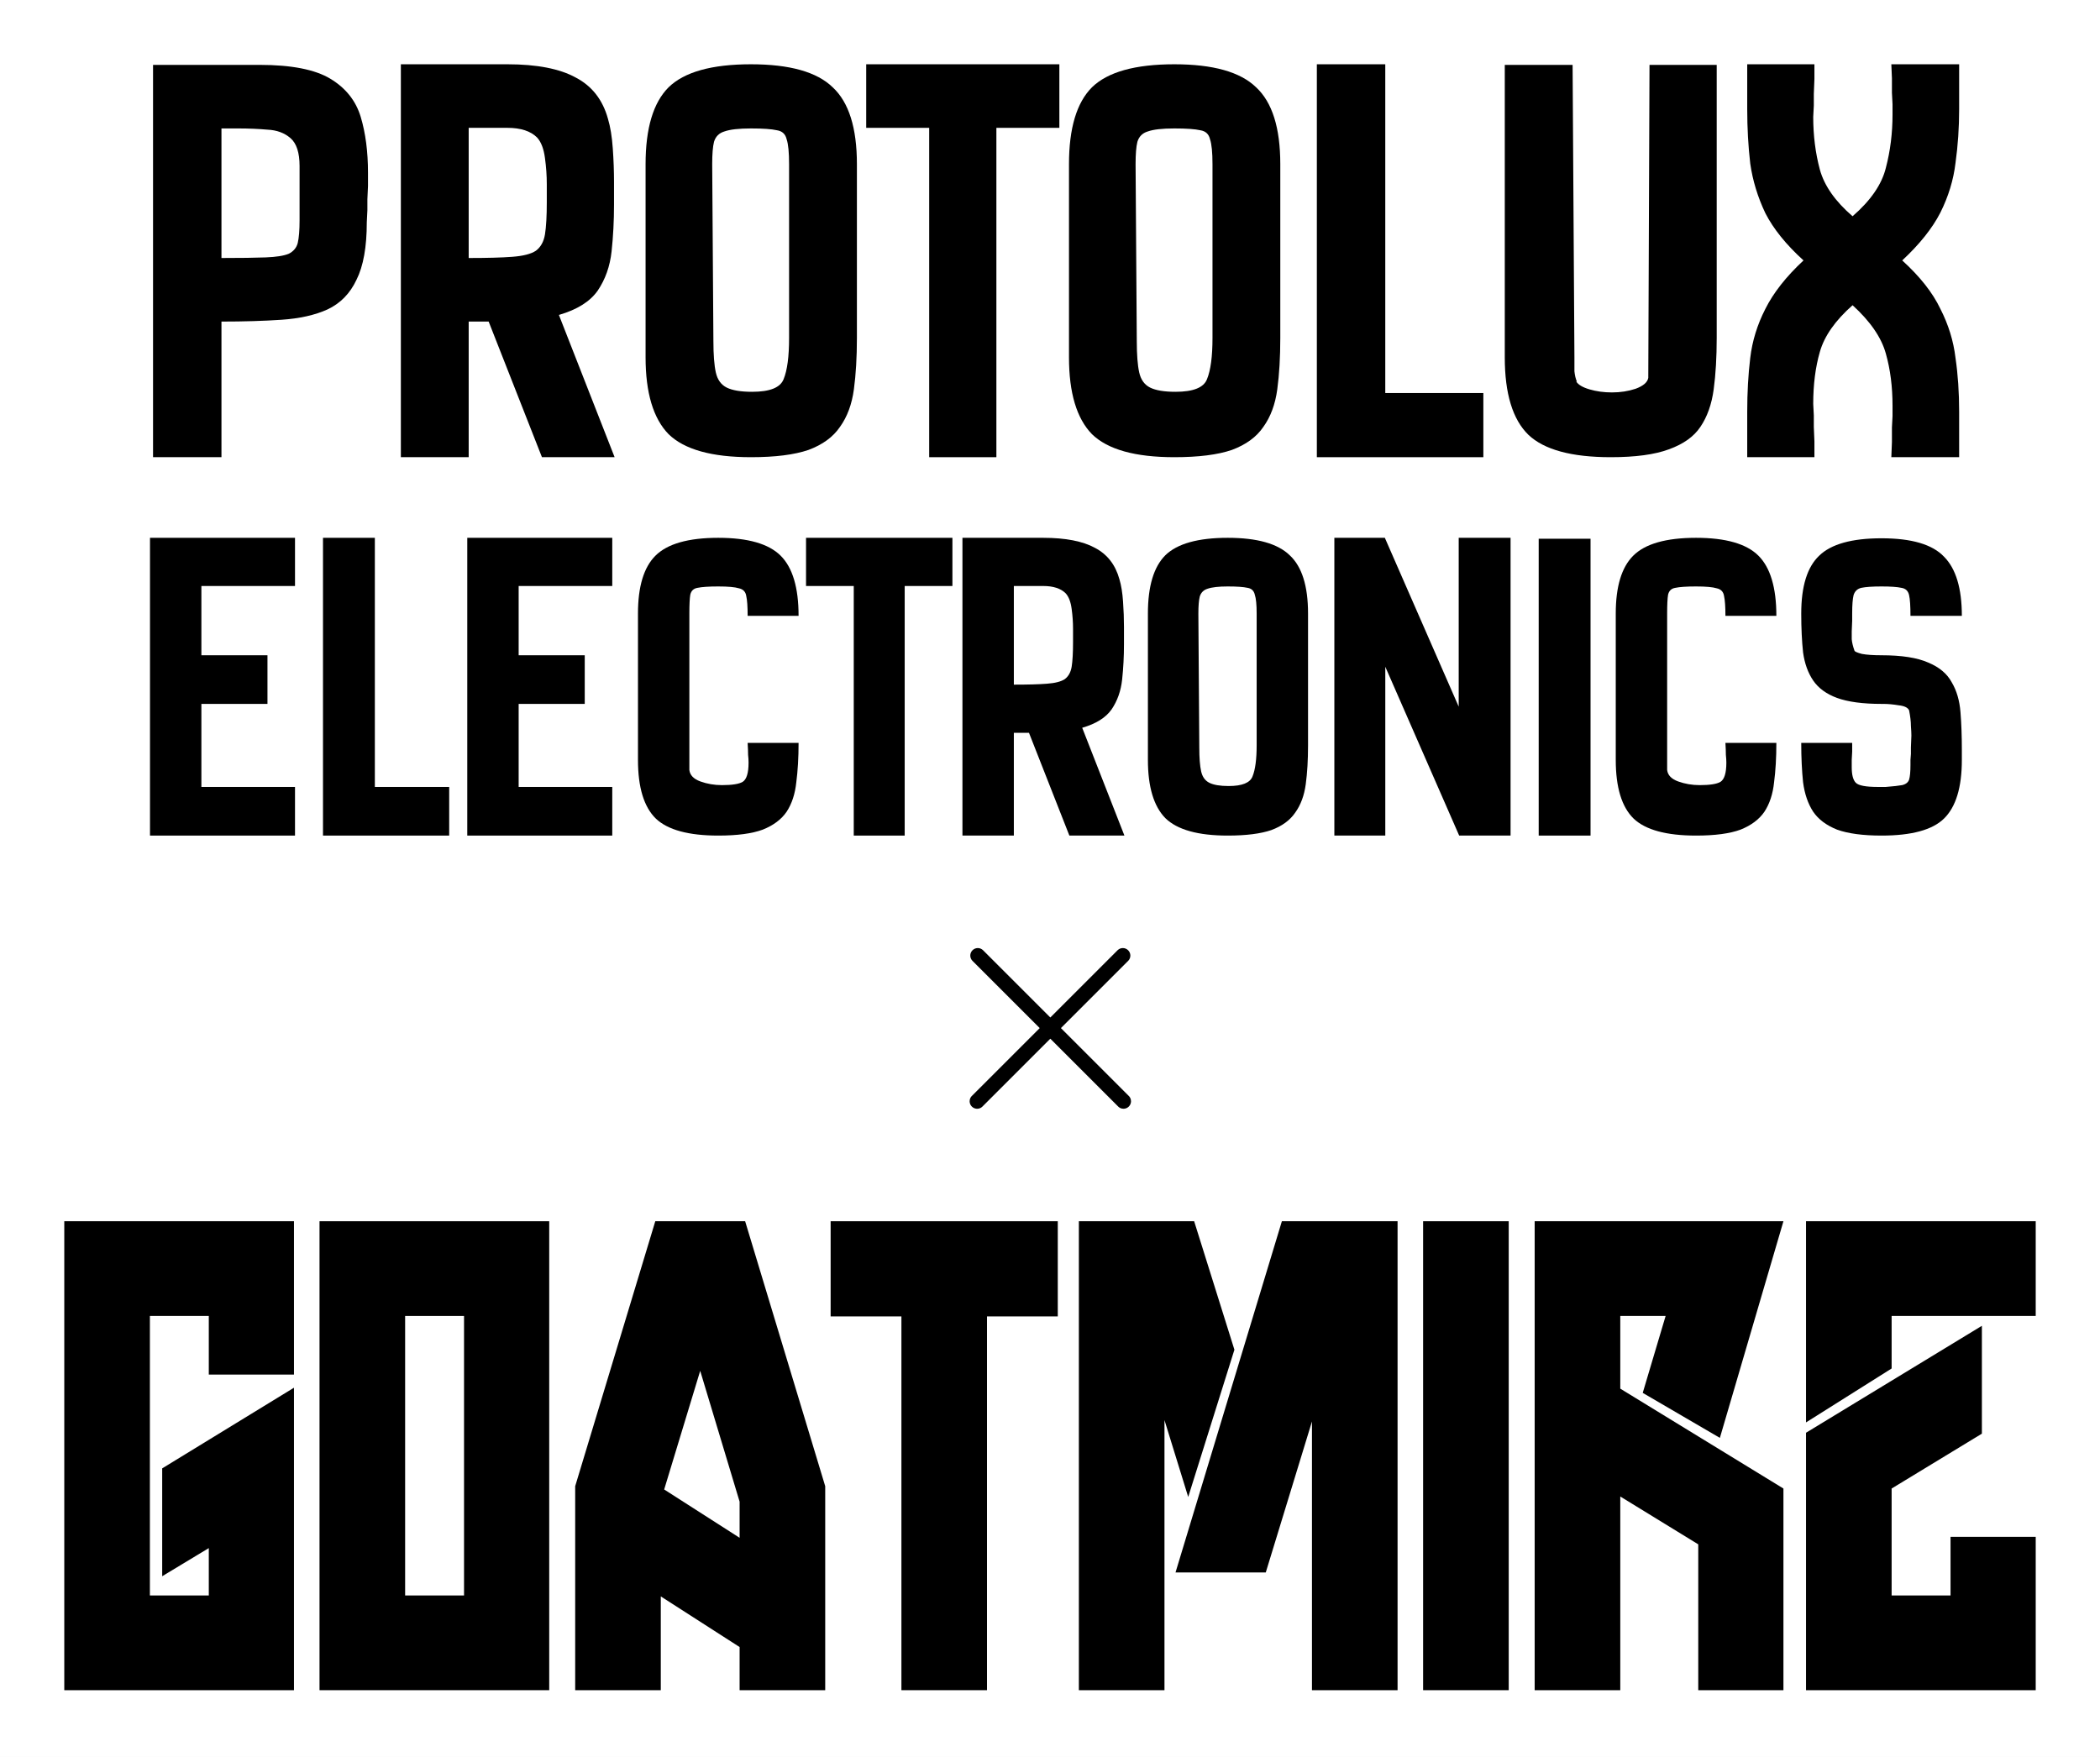
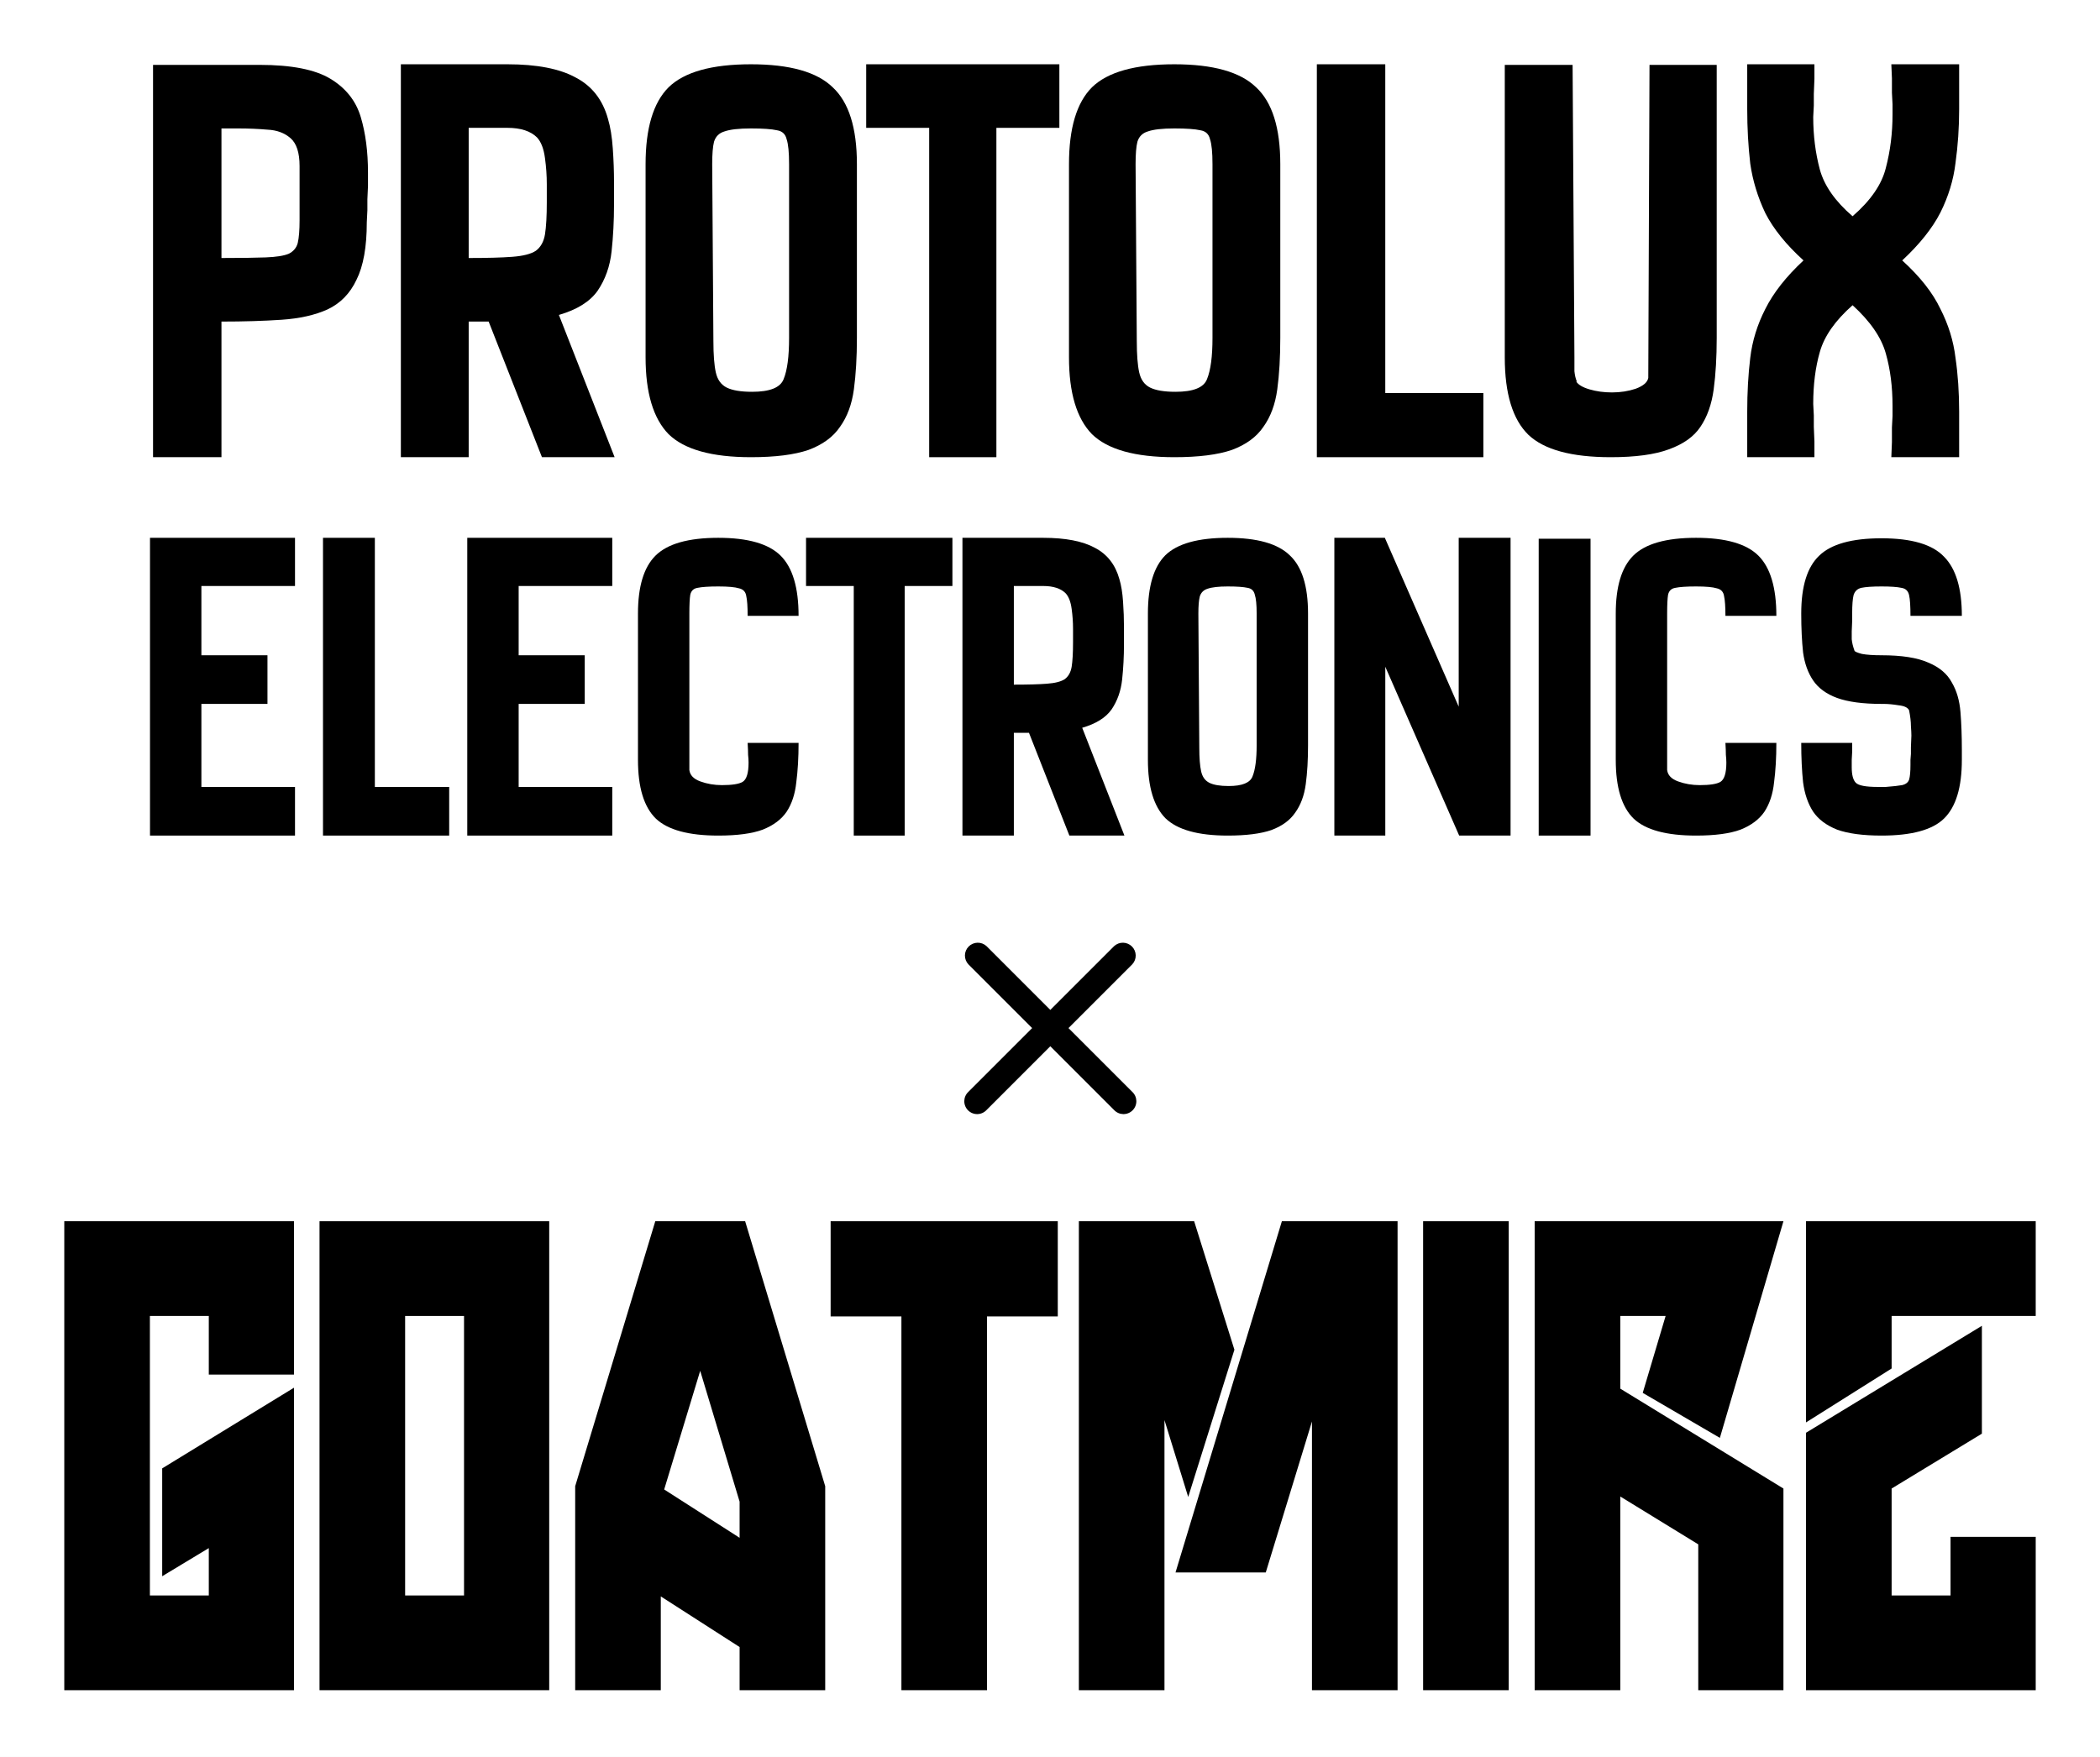
<svg xmlns="http://www.w3.org/2000/svg" width="98" height="82" viewBox="0 0 98 82" fill="none">
  <rect width="98" height="82" fill="white" />
  <path d="M81.537 21.339V19.22C81.537 18.316 81.584 17.477 81.678 16.705C81.772 15.914 82.007 15.151 82.384 14.416C82.761 13.662 83.354 12.909 84.164 12.155C83.354 11.421 82.761 10.686 82.384 9.951C82.026 9.198 81.791 8.425 81.678 7.634C81.584 6.824 81.537 5.976 81.537 5.091V3H84.673V3.678L84.645 4.385V4.922L84.617 5.458C84.617 6.325 84.72 7.144 84.927 7.917C85.135 8.67 85.643 9.396 86.453 10.093C87.301 9.358 87.819 8.604 88.007 7.832C88.215 7.041 88.318 6.212 88.318 5.345V4.865L88.29 4.328V3.65L88.262 3H91.427V5.091C91.427 5.958 91.37 6.796 91.257 7.606C91.163 8.397 90.927 9.17 90.551 9.923C90.174 10.658 89.58 11.402 88.77 12.155C89.599 12.909 90.193 13.662 90.551 14.416C90.927 15.151 91.163 15.914 91.257 16.705C91.37 17.477 91.427 18.316 91.427 19.22V21.339H88.262L88.29 20.633V19.954L88.318 19.418V18.937C88.318 18.052 88.215 17.242 88.007 16.507C87.8 15.754 87.282 15 86.453 14.246C85.643 14.962 85.135 15.688 84.927 16.422C84.72 17.138 84.617 17.948 84.617 18.852L84.645 19.389V19.926L84.673 20.604V21.339H81.537Z" fill="black" />
  <path d="M75.168 21.339C73.341 21.339 72.06 20.991 71.325 20.294C70.59 19.578 70.223 18.372 70.223 16.677V3.028H73.388L73.473 16.677V16.818C73.473 16.969 73.473 17.138 73.473 17.326C73.492 17.515 73.529 17.675 73.586 17.807H73.558C73.652 17.958 73.859 18.08 74.179 18.174C74.499 18.268 74.848 18.316 75.225 18.316C75.62 18.316 75.988 18.259 76.327 18.146C76.685 18.014 76.882 17.845 76.92 17.637L76.977 3.028H80.113V15.772C80.113 16.677 80.066 17.477 79.972 18.174C79.878 18.871 79.671 19.455 79.35 19.926C79.049 20.378 78.559 20.727 77.881 20.972C77.222 21.217 76.317 21.339 75.168 21.339Z" fill="black" />
  <path d="M61.453 21.339V3H64.646V18.344H69.223V21.339H61.453Z" fill="black" />
  <path d="M54.802 21.339C52.975 21.339 51.694 20.981 50.959 20.265C50.243 19.531 49.886 18.334 49.886 16.677V7.662C49.886 5.986 50.243 4.79 50.959 4.074C51.694 3.358 52.975 3 54.802 3C56.611 3 57.882 3.358 58.617 4.074C59.371 4.771 59.747 5.967 59.747 7.662V15.772C59.747 16.677 59.7 17.477 59.606 18.174C59.512 18.871 59.295 19.455 58.956 19.926C58.636 20.397 58.146 20.755 57.487 21C56.827 21.226 55.933 21.339 54.802 21.339ZM54.859 18.287C55.688 18.287 56.178 18.09 56.328 17.694C56.498 17.279 56.583 16.639 56.583 15.772V7.662C56.583 7.116 56.545 6.73 56.469 6.504C56.413 6.259 56.262 6.118 56.017 6.08C55.773 6.024 55.367 5.995 54.802 5.995C54.237 5.995 53.823 6.042 53.559 6.137C53.314 6.212 53.154 6.372 53.079 6.617C53.022 6.843 52.994 7.192 52.994 7.662L53.05 15.914C53.05 16.554 53.088 17.044 53.163 17.383C53.239 17.722 53.408 17.958 53.672 18.09C53.936 18.221 54.331 18.287 54.859 18.287Z" fill="black" />
  <path d="M43.362 21.339V5.967H40.423V3H49.437V5.967H46.498V21.339H43.362Z" fill="black" />
  <path d="M35.044 21.339C33.217 21.339 31.936 20.981 31.201 20.265C30.485 19.531 30.127 18.334 30.127 16.677V7.662C30.127 5.986 30.485 4.79 31.201 4.074C31.936 3.358 33.217 3 35.044 3C36.853 3 38.124 3.358 38.859 4.074C39.612 4.771 39.989 5.967 39.989 7.662V15.772C39.989 16.677 39.942 17.477 39.848 18.174C39.754 18.871 39.537 19.455 39.198 19.926C38.878 20.397 38.388 20.755 37.729 21C37.069 21.226 36.175 21.339 35.044 21.339ZM35.101 18.287C35.93 18.287 36.419 18.09 36.57 17.694C36.74 17.279 36.824 16.639 36.824 15.772V7.662C36.824 7.116 36.787 6.73 36.711 6.504C36.655 6.259 36.504 6.118 36.259 6.08C36.014 6.024 35.609 5.995 35.044 5.995C34.479 5.995 34.065 6.042 33.801 6.137C33.556 6.212 33.396 6.372 33.321 6.617C33.264 6.843 33.236 7.192 33.236 7.662L33.292 15.914C33.292 16.554 33.33 17.044 33.405 17.383C33.481 17.722 33.65 17.958 33.914 18.09C34.178 18.221 34.573 18.287 35.101 18.287Z" fill="black" />
  <path d="M18.707 21.339V3H23.68C25.055 3 26.12 3.207 26.873 3.622C27.627 4.017 28.126 4.658 28.371 5.543C28.484 5.92 28.559 6.381 28.597 6.928C28.635 7.474 28.654 7.992 28.654 8.482C28.654 8.972 28.654 9.33 28.654 9.556C28.654 10.309 28.616 11.034 28.541 11.732C28.465 12.429 28.249 13.041 27.891 13.568C27.533 14.077 26.93 14.454 26.082 14.699L28.682 21.339H25.291L22.804 15.009H21.872V21.339H18.707ZM21.872 12.042C22.738 12.042 23.416 12.024 23.906 11.986C24.415 11.948 24.782 11.854 25.008 11.703C25.234 11.534 25.376 11.279 25.432 10.94C25.489 10.582 25.517 10.083 25.517 9.443C25.517 9.273 25.517 8.991 25.517 8.595C25.517 8.199 25.489 7.794 25.432 7.38C25.376 6.947 25.253 6.626 25.065 6.419C24.764 6.118 24.302 5.967 23.68 5.967H21.872V12.042Z" fill="black" />
  <path d="M7.142 21.339V3.028H12.115C13.604 3.028 14.706 3.245 15.421 3.678C16.137 4.111 16.608 4.705 16.834 5.458C17.06 6.212 17.173 7.078 17.173 8.058V8.68L17.145 9.301V9.81L17.117 10.375C17.117 11.524 16.957 12.419 16.636 13.06C16.335 13.7 15.883 14.162 15.28 14.444C14.696 14.708 13.98 14.868 13.133 14.925C12.304 14.981 11.371 15.009 10.335 15.009V21.339H7.142ZM10.335 12.042C11.22 12.042 11.908 12.033 12.398 12.014C12.888 11.995 13.246 11.939 13.472 11.845C13.698 11.732 13.839 11.562 13.896 11.336C13.952 11.091 13.98 10.742 13.98 10.29V7.747C13.98 7.126 13.839 6.692 13.556 6.447C13.274 6.203 12.916 6.071 12.483 6.052C12.049 6.014 11.597 5.995 11.126 5.995H10.335V12.042Z" fill="black" />
  <path d="M87.806 39C86.935 39 86.243 38.907 85.729 38.722C85.229 38.522 84.858 38.243 84.615 37.886C84.373 37.515 84.216 37.058 84.144 36.516C84.087 35.974 84.058 35.36 84.058 34.674H86.435V35.081L86.414 35.467V35.809C86.414 36.166 86.478 36.409 86.607 36.537C86.735 36.666 87.078 36.73 87.635 36.73H87.999C88.356 36.702 88.612 36.673 88.769 36.644C88.941 36.602 89.048 36.516 89.091 36.388C89.134 36.245 89.155 36.016 89.155 35.702V35.467L89.176 35.188V34.889L89.198 34.332C89.198 34.232 89.191 34.082 89.176 33.882C89.176 33.682 89.148 33.44 89.091 33.154C89.034 33.026 88.87 32.947 88.598 32.918C88.341 32.876 88.106 32.854 87.892 32.854H87.806C86.935 32.854 86.243 32.761 85.729 32.576C85.229 32.39 84.858 32.119 84.615 31.762C84.373 31.405 84.216 30.97 84.144 30.456C84.087 29.928 84.058 29.321 84.058 28.636C84.058 27.365 84.337 26.466 84.894 25.938C85.45 25.395 86.421 25.124 87.806 25.124C89.205 25.124 90.176 25.409 90.718 25.98C91.275 26.537 91.553 27.458 91.553 28.743H89.155C89.155 28.286 89.134 27.965 89.091 27.779C89.048 27.579 88.927 27.465 88.727 27.436C88.541 27.394 88.234 27.372 87.806 27.372C87.378 27.372 87.064 27.394 86.864 27.436C86.678 27.479 86.557 27.593 86.5 27.779C86.457 27.95 86.435 28.236 86.435 28.636V28.978L86.414 29.471C86.414 29.542 86.414 29.663 86.414 29.835C86.428 29.992 86.471 30.17 86.543 30.37C86.557 30.413 86.671 30.463 86.885 30.52C87.114 30.563 87.421 30.584 87.806 30.584C88.748 30.584 89.476 30.698 89.99 30.927C90.504 31.141 90.868 31.448 91.082 31.848C91.311 32.233 91.446 32.697 91.489 33.24C91.532 33.768 91.553 34.353 91.553 34.996V35.467C91.553 36.752 91.275 37.665 90.718 38.208C90.176 38.736 89.205 39 87.806 39Z" fill="black" />
  <path d="M79.149 39C77.765 39 76.794 38.736 76.237 38.208C75.68 37.665 75.402 36.752 75.402 35.467V28.636C75.402 27.379 75.673 26.48 76.216 25.938C76.772 25.381 77.75 25.102 79.149 25.102C80.534 25.102 81.505 25.381 82.062 25.938C82.618 26.494 82.897 27.429 82.897 28.743H80.52C80.52 28.314 80.498 28.008 80.456 27.822C80.427 27.622 80.313 27.501 80.113 27.458C79.927 27.401 79.606 27.372 79.149 27.372C78.707 27.372 78.386 27.394 78.186 27.436C78 27.465 77.886 27.572 77.843 27.758C77.815 27.929 77.8 28.222 77.8 28.636V35.938C77.829 36.181 78 36.359 78.314 36.473C78.628 36.587 78.964 36.645 79.321 36.645C79.792 36.645 80.113 36.594 80.284 36.495C80.47 36.38 80.563 36.081 80.563 35.595C80.563 35.481 80.555 35.36 80.541 35.231C80.541 35.088 80.534 34.903 80.52 34.674H82.897C82.897 35.36 82.861 35.974 82.79 36.516C82.733 37.059 82.583 37.515 82.34 37.886C82.097 38.243 81.726 38.522 81.227 38.722C80.727 38.907 80.034 39 79.149 39Z" fill="black" />
  <path d="M71.806 39V25.145H74.225V39H71.806Z" fill="black" />
  <path d="M62.27 39V25.102H64.626L68.073 32.983V25.102H70.493V39H68.095L64.647 31.12V39H62.27Z" fill="black" />
  <path d="M57.295 39C55.91 39 54.939 38.729 54.383 38.186C53.84 37.63 53.569 36.723 53.569 35.467V28.636C53.569 27.365 53.84 26.459 54.383 25.916C54.939 25.374 55.91 25.102 57.295 25.102C58.665 25.102 59.629 25.374 60.186 25.916C60.757 26.444 61.042 27.351 61.042 28.636V34.782C61.042 35.467 61.007 36.073 60.935 36.602C60.864 37.13 60.7 37.572 60.443 37.929C60.2 38.286 59.829 38.557 59.329 38.743C58.83 38.914 58.151 39 57.295 39ZM57.338 36.687C57.966 36.687 58.337 36.537 58.451 36.238C58.58 35.923 58.644 35.438 58.644 34.782V28.636C58.644 28.222 58.615 27.929 58.558 27.758C58.516 27.572 58.401 27.465 58.216 27.436C58.03 27.394 57.723 27.372 57.295 27.372C56.867 27.372 56.553 27.408 56.353 27.479C56.167 27.537 56.046 27.658 55.989 27.843C55.946 28.015 55.924 28.279 55.924 28.636L55.967 34.889C55.967 35.374 55.996 35.745 56.053 36.002C56.11 36.259 56.239 36.438 56.438 36.537C56.638 36.637 56.938 36.687 57.338 36.687Z" fill="black" />
  <path d="M44.914 39V25.102H48.683C49.725 25.102 50.532 25.259 51.103 25.573C51.674 25.873 52.052 26.359 52.238 27.03C52.324 27.315 52.381 27.665 52.409 28.079C52.438 28.493 52.452 28.886 52.452 29.257C52.452 29.628 52.452 29.899 52.452 30.07C52.452 30.642 52.423 31.191 52.366 31.719C52.309 32.248 52.145 32.712 51.874 33.111C51.603 33.497 51.146 33.782 50.503 33.968L52.473 39H49.904L48.019 34.203H47.313V39H44.914ZM47.313 31.955C47.969 31.955 48.483 31.941 48.855 31.912C49.24 31.884 49.518 31.812 49.69 31.698C49.861 31.569 49.968 31.377 50.011 31.12C50.054 30.849 50.075 30.47 50.075 29.985C50.075 29.856 50.075 29.642 50.075 29.342C50.075 29.043 50.054 28.736 50.011 28.422C49.968 28.093 49.875 27.851 49.733 27.694C49.504 27.465 49.154 27.351 48.683 27.351H47.313V31.955Z" fill="black" />
  <path d="M39.842 39V27.351H37.615V25.102H44.446V27.351H42.219V39H39.842Z" fill="black" />
  <path d="M33.52 39C32.135 39 31.164 38.736 30.607 38.208C30.05 37.665 29.772 36.752 29.772 35.467V28.636C29.772 27.379 30.043 26.48 30.586 25.938C31.143 25.381 32.12 25.102 33.52 25.102C34.904 25.102 35.875 25.381 36.432 25.938C36.989 26.494 37.267 27.429 37.267 28.743H34.89C34.89 28.314 34.869 28.008 34.826 27.822C34.797 27.622 34.683 27.501 34.483 27.458C34.297 27.401 33.976 27.372 33.52 27.372C33.077 27.372 32.756 27.394 32.556 27.436C32.37 27.465 32.256 27.572 32.213 27.758C32.185 27.929 32.17 28.222 32.17 28.636V35.938C32.199 36.181 32.37 36.359 32.684 36.473C32.998 36.587 33.334 36.645 33.691 36.645C34.162 36.645 34.483 36.594 34.654 36.495C34.84 36.38 34.933 36.081 34.933 35.595C34.933 35.481 34.926 35.36 34.911 35.231C34.911 35.088 34.904 34.903 34.89 34.674H37.267C37.267 35.36 37.231 35.974 37.16 36.516C37.103 37.059 36.953 37.515 36.71 37.886C36.468 38.243 36.096 38.522 35.597 38.722C35.097 38.907 34.405 39 33.52 39Z" fill="black" />
  <path d="M21.806 39V25.102H28.572V27.351H24.204V30.584H27.288V32.854H24.204V36.73H28.572V39H21.806Z" fill="black" />
  <path d="M15.073 39V25.102H17.493V36.73H20.962V39H15.073Z" fill="black" />
  <path d="M7 39V25.102H13.767V27.351H9.398V30.584H12.482V32.854H9.398V36.73H13.767V39H7Z" fill="black" />
  <path d="M13.719 64.157V57H3V78.888H13.719V64.77L7.569 68.535V73.569L9.744 72.256V74.467H6.995V61.421H9.744V64.157H13.719Z" fill="black" />
  <path d="M14.911 57V78.888H25.63V57H14.911ZM21.655 74.467H18.906V61.422H21.655V74.467Z" fill="black" />
  <path d="M34.773 57H30.58L26.842 69.367V78.888H30.837V74.511L34.515 76.874V78.888H38.51V69.367L34.773 57ZM30.995 69.52L32.676 63.982L34.515 70.089V71.775L30.995 69.52Z" fill="black" />
  <path d="M49.363 57H38.763V61.443H42.066V78.888H46.06V61.443H49.363V57Z" fill="black" />
  <path d="M57.606 62.997L55.727 57H50.347V78.888H54.342V66.281L55.45 69.87L57.606 62.997ZM59.821 57L54.857 73.394H59.069L61.225 66.346V78.888H65.22V57H59.821Z" fill="black" />
  <path d="M70.407 57H66.412V78.888H70.407V57Z" fill="black" />
  <path d="M75.613 61.422H77.729L76.661 65.011L80.261 67.112L83.227 57H71.618V78.888H75.613V69.848L79.252 72.081V78.888H83.227V69.476L75.613 64.814V61.422Z" fill="black" />
  <path d="M91.025 74.467H88.276V69.476L92.488 66.915V61.881L84.281 66.872V78.888H95V71.731H91.025V74.467ZM84.281 57V66.39L88.276 63.873V61.422H95V57H84.281Z" fill="black" />
-   <path d="M46.039 44.161C45.925 44.055 45.775 43.997 45.619 44C45.464 44.003 45.316 44.066 45.206 44.176C45.096 44.286 45.033 44.434 45.03 44.589C45.027 44.745 45.085 44.895 45.191 45.009L48.167 47.985L45.191 50.961C45.132 51.016 45.085 51.082 45.052 51.156C45.019 51.229 45.002 51.309 45 51.389C44.999 51.47 45.014 51.55 45.044 51.625C45.074 51.699 45.119 51.767 45.176 51.824C45.233 51.881 45.301 51.926 45.375 51.956C45.45 51.986 45.53 52.001 45.611 52C45.691 51.998 45.771 51.981 45.844 51.948C45.918 51.915 45.984 51.868 46.039 51.809L49.015 48.833L51.991 51.809C52.046 51.868 52.112 51.915 52.186 51.948C52.259 51.981 52.339 51.998 52.419 52C52.5 52.001 52.58 51.986 52.655 51.956C52.729 51.926 52.797 51.881 52.854 51.824C52.911 51.767 52.956 51.699 52.986 51.625C53.016 51.55 53.031 51.47 53.03 51.389C53.028 51.309 53.011 51.229 52.978 51.156C52.945 51.082 52.898 51.016 52.839 50.961L49.863 47.985L52.839 45.009C52.945 44.895 53.003 44.745 53 44.589C52.997 44.434 52.934 44.286 52.824 44.176C52.714 44.066 52.566 44.003 52.411 44C52.255 43.997 52.105 44.055 51.991 44.161L49.015 47.137L46.039 44.161Z" fill="black" stroke="white" stroke-width="0.5" />
+   <path d="M46.039 44.161C45.925 44.055 45.775 43.997 45.619 44C45.464 44.003 45.316 44.066 45.206 44.176C45.096 44.286 45.033 44.434 45.03 44.589C45.027 44.745 45.085 44.895 45.191 45.009L48.167 47.985L45.191 50.961C45.132 51.016 45.085 51.082 45.052 51.156C45.019 51.229 45.002 51.309 45 51.389C44.999 51.47 45.014 51.55 45.044 51.625C45.074 51.699 45.119 51.767 45.176 51.824C45.233 51.881 45.301 51.926 45.375 51.956C45.45 51.986 45.53 52.001 45.611 52C45.691 51.998 45.771 51.981 45.844 51.948C45.918 51.915 45.984 51.868 46.039 51.809L49.015 48.833L51.991 51.809C52.046 51.868 52.112 51.915 52.186 51.948C52.259 51.981 52.339 51.998 52.419 52C52.5 52.001 52.58 51.986 52.655 51.956C52.729 51.926 52.797 51.881 52.854 51.824C52.911 51.767 52.956 51.699 52.986 51.625C53.016 51.55 53.031 51.47 53.03 51.389C53.028 51.309 53.011 51.229 52.978 51.156C52.945 51.082 52.898 51.016 52.839 50.961L49.863 47.985L52.839 45.009C52.945 44.895 53.003 44.745 53 44.589C52.997 44.434 52.934 44.286 52.824 44.176C52.714 44.066 52.566 44.003 52.411 44C52.255 43.997 52.105 44.055 51.991 44.161L49.015 47.137L46.039 44.161Z" fill="black" />
</svg>
